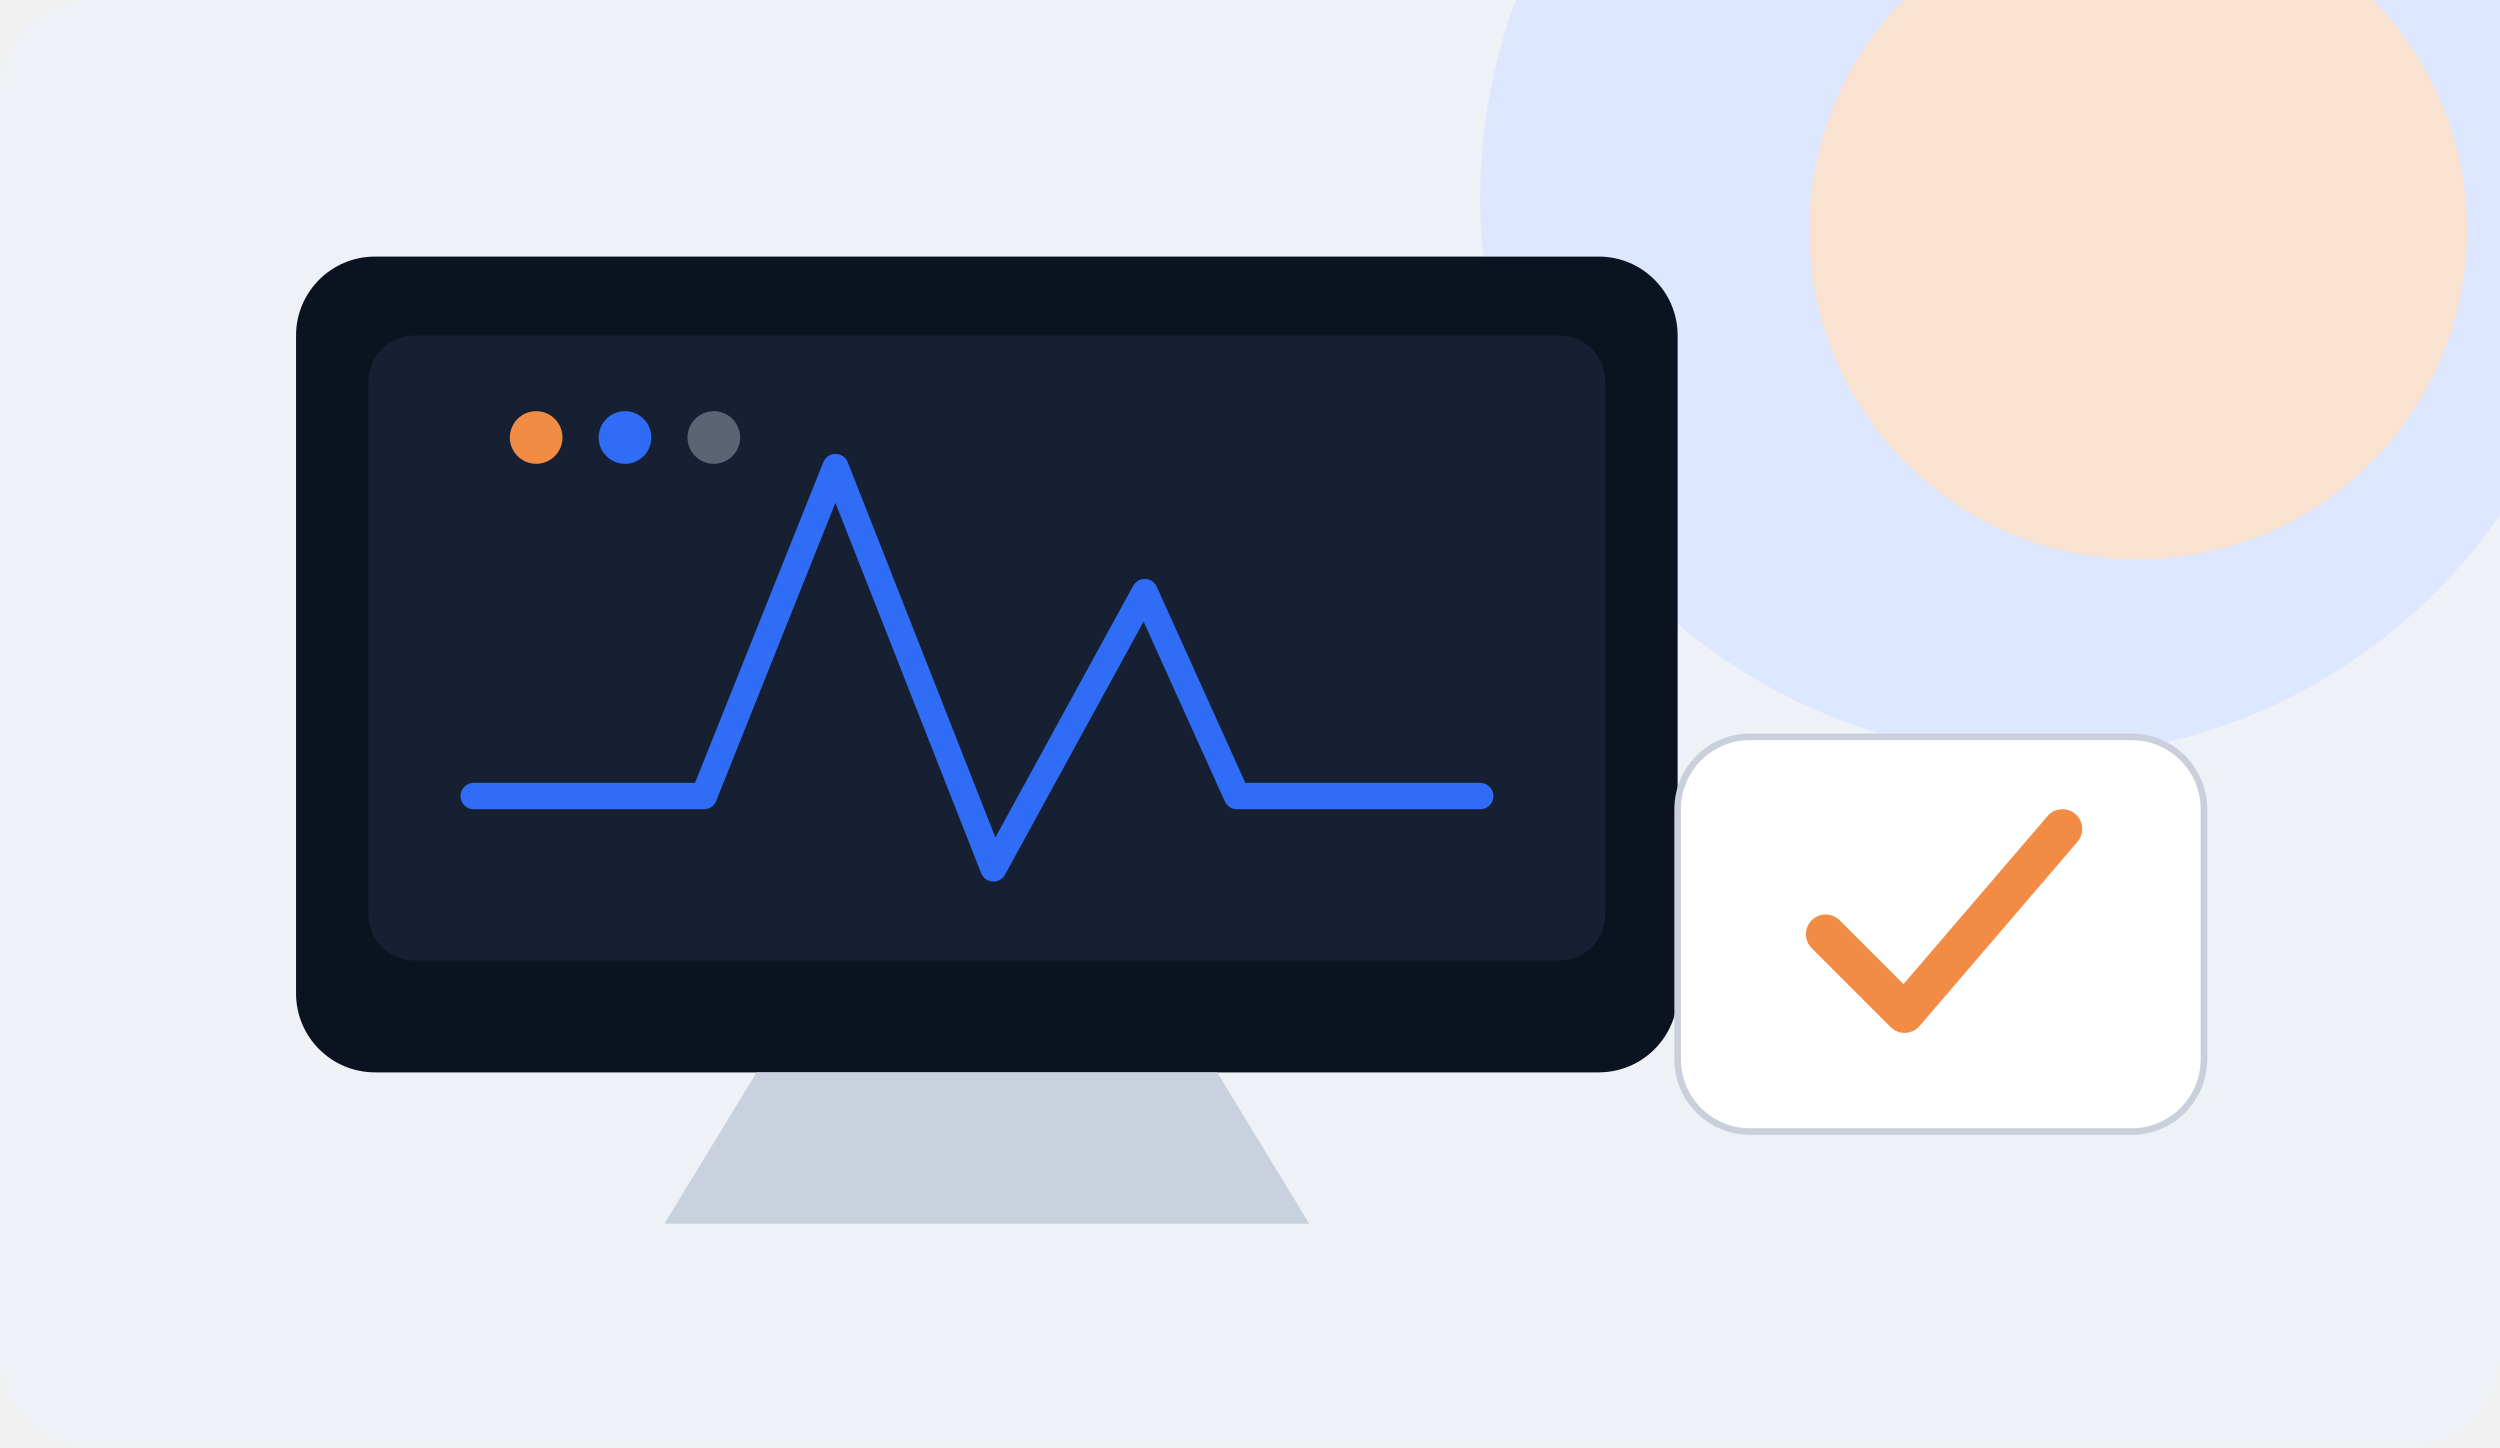
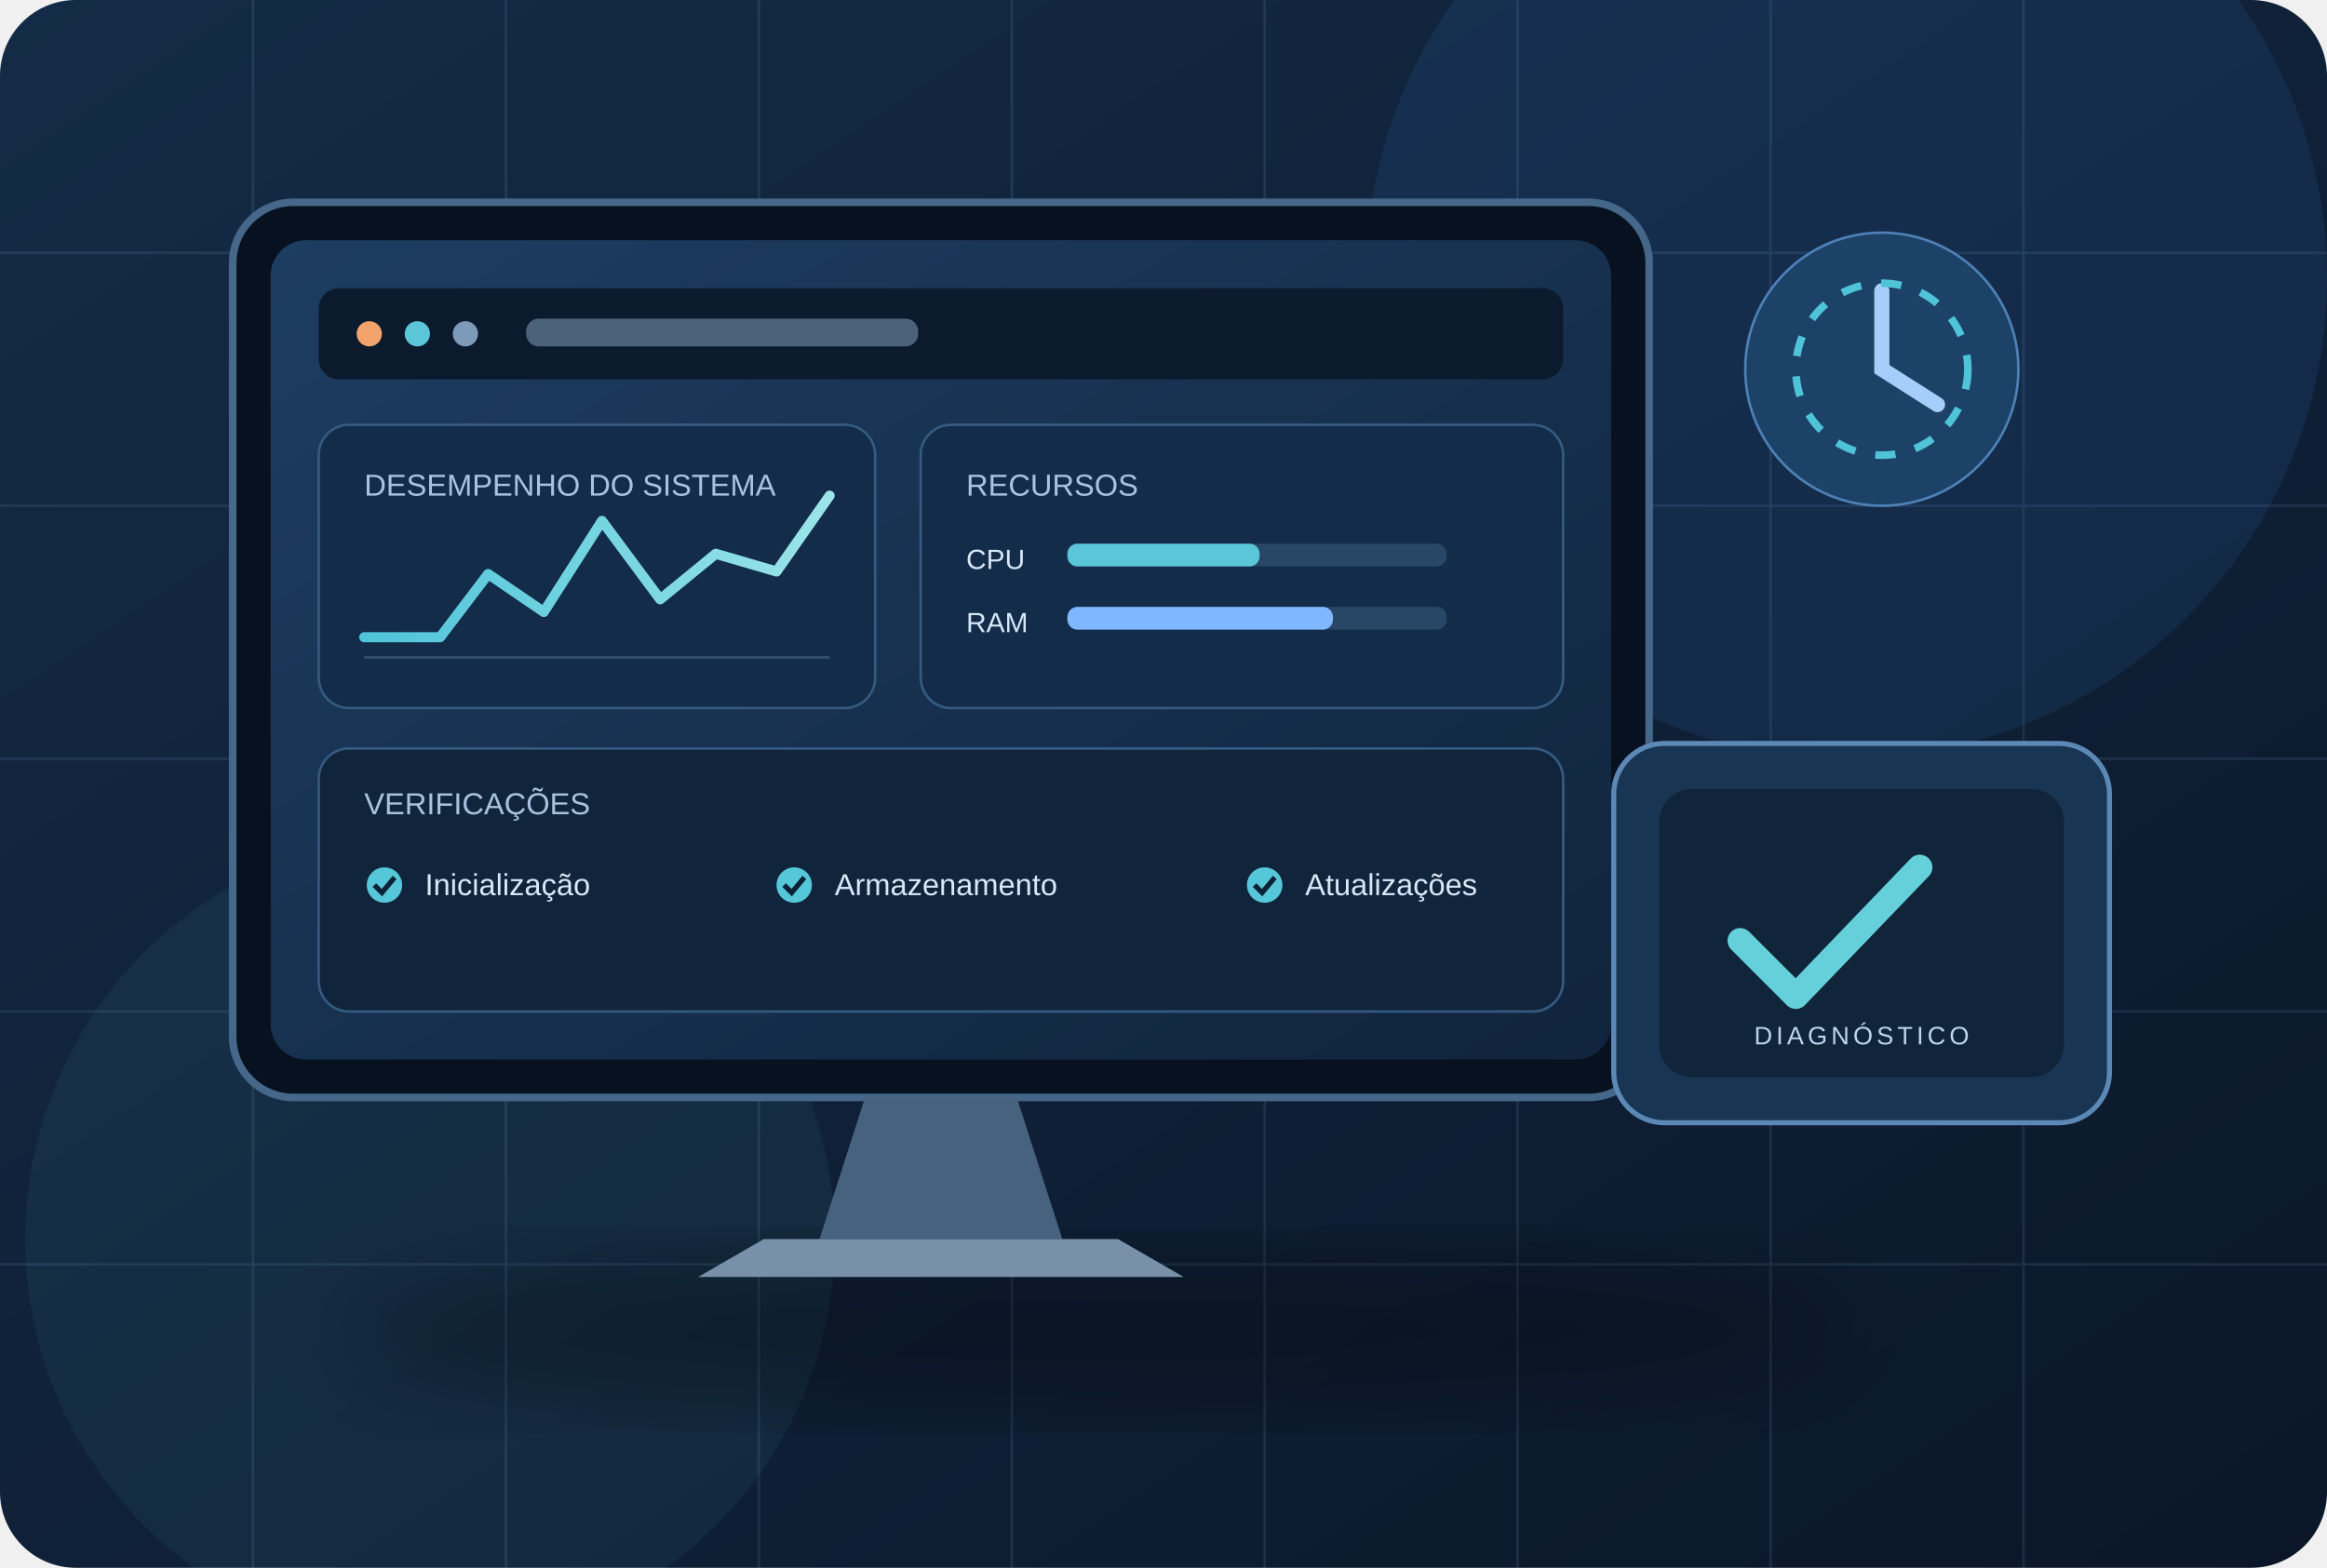
- <svg xmlns="http://www.w3.org/2000/svg" viewBox="0 0 760 440" role="img" aria-labelledby="t">
-   <rect width="760" height="440" rx="28" fill="#EEF1F5" />
-   <circle cx="620" cy="60" r="170" fill="#DDE7FF" />
-   <circle cx="650" cy="70" r="100" fill="#FBE3D1" />
-   <rect x="90" y="78" width="420" height="248" rx="24" fill="#0B1220" />
-   <rect x="112" y="102" width="376" height="190" rx="14" fill="#172033" />
-   <path d="M144 242h70l40-100 48 122 46-84 28 62h74" fill="none" stroke="#2F6DF6" stroke-width="8" stroke-linecap="round" stroke-linejoin="round" />
-   <circle cx="163" cy="133" r="8" fill="#F28C45" />
-   <circle cx="190" cy="133" r="8" fill="#2F6DF6" />
-   <circle cx="217" cy="133" r="8" fill="#5B6475" />
-   <path d="M230 326h140l28 46H202z" fill="#C8D1DD" />
-   <g transform="translate(510 224)">
-     <rect width="160" height="120" rx="22" fill="#FFF" stroke="#C9D0DC" stroke-width="2" />
-     <path d="m45 60 24 24 48-56" fill="none" stroke="#F28C45" stroke-width="12" stroke-linecap="round" stroke-linejoin="round" />
+ <svg xmlns="http://www.w3.org/2000/svg" viewBox="0 0 920 620" role="img" aria-labelledby="title desc">
+   <defs>
+     <linearGradient id="bg" x2="1" y2="1">
+       <stop stop-color="#142b47" />
+       <stop offset="1" stop-color="#0b1729" />
+     </linearGradient>
+     <linearGradient id="screen" x2="1" y2="1">
+       <stop stop-color="#1d3d61" />
+       <stop offset="1" stop-color="#10243d" />
+     </linearGradient>
+     <linearGradient id="blue" x2="1" y2="1">
+       <stop stop-color="#80b8ff" />
+       <stop offset="1" stop-color="#3b78d9" />
+     </linearGradient>
+     <linearGradient id="cyan" x2="1" y2="0">
+       <stop stop-color="#4fc4d8" />
+       <stop offset="1" stop-color="#9be4e9" />
+     </linearGradient>
+     <filter id="shadow">
+       <feGaussianBlur stdDeviation="18" />
+     </filter>
+   </defs>
+   <rect width="920" height="620" rx="30" fill="url(#bg)" />
+   <g opacity=".12" stroke="#9dc4ee">
+     <path d="M0 100H920M0 200H920M0 300H920M0 400H920M0 500H920" />
+     <path d="M100 0V620M200 0V620M300 0V620M400 0V620M500 0V620M600 0V620M700 0V620M800 0V620" />
+   </g>
+   <circle cx="730" cy="110" r="190" fill="#3674c8" opacity=".14" />
+   <circle cx="170" cy="490" r="160" fill="#55c7d8" opacity=".07" />
+   <ellipse cx="434" cy="526" rx="300" ry="34" fill="#000" opacity=".28" filter="url(#shadow)" />
+   <g transform="translate(92 80)">
+     <rect width="560" height="354" rx="24" fill="#07111f" stroke="#456789" stroke-width="3" />
+     <rect x="15" y="15" width="530" height="324" rx="14" fill="url(#screen)" />
+     <rect x="34" y="34" width="492" height="36" rx="8" fill="#0b1a2c" />
+     <circle cx="54" cy="52" r="5" fill="#f1a36b" />
+     <circle cx="73" cy="52" r="5" fill="#5bc6d8" />
+     <circle cx="92" cy="52" r="5" fill="#7e9ab9" />
+     <rect x="116" y="46" width="155" height="11" rx="5" fill="#8ea9c8" opacity=".5" />
+     <rect x="34" y="88" width="220" height="112" rx="12" fill="#122c49" stroke="#355a80" />
+     <text x="52" y="116" fill="#a9c2df" font-family="Arial,sans-serif" font-size="12">DESEMPENHO DO SISTEMA</text>
+     <path d="M52 172H82L101 147L123 162L146 126L169 157L191 139L215 146L236 116" fill="none" stroke="url(#cyan)" stroke-width="4" stroke-linecap="round" stroke-linejoin="round" />
+     <path d="M52 180H236" stroke="#6f8eaf" opacity=".35" />
+     <rect x="272" y="88" width="254" height="112" rx="12" fill="#122c49" stroke="#355a80" />
+     <text x="290" y="116" fill="#a9c2df" font-family="Arial,sans-serif" font-size="12">RECURSOS</text>
+     <g font-family="Arial,sans-serif" font-size="11" fill="#d7e7f8">
+       <text x="290" y="145">CPU</text>
+       <rect x="330" y="135" width="150" height="9" rx="4" fill="#284767" />
+       <rect x="330" y="135" width="76" height="9" rx="4" fill="#5bc6d8" />
+       <text x="290" y="170">RAM</text>
+       <rect x="330" y="160" width="150" height="9" rx="4" fill="#284767" />
+       <rect x="330" y="160" width="105" height="9" rx="4" fill="#80b8ff" />
+     </g>
+     <rect x="34" y="216" width="492" height="104" rx="12" fill="#10243b" stroke="#355a80" />
+     <text x="52" y="242" fill="#a9c2df" font-family="Arial,sans-serif" font-size="12">VERIFICAÇÕES</text>
+     <g font-family="Arial,sans-serif" font-size="12" fill="#d9e7f6">
+       <circle cx="60" cy="270" r="7" fill="#56c7d8" />
+       <path d="m56 270 3 3 5-6" stroke="#0b2235" stroke-width="2" fill="none" />
+       <text x="76" y="274">Inicialização</text>
+       <circle cx="222" cy="270" r="7" fill="#56c7d8" />
+       <path d="m218 270 3 3 5-6" stroke="#0b2235" stroke-width="2" fill="none" />
+       <text x="238" y="274">Armazenamento</text>
+       <circle cx="408" cy="270" r="7" fill="#56c7d8" />
+       <path d="m404 270 3 3 5-6" stroke="#0b2235" stroke-width="2" fill="none" />
+       <text x="424" y="274">Atualizações</text>
+     </g>
+     <path d="M250 354H310L328 410H232Z" fill="#47627f" />
+     <path d="M210 410H350L376 425H184Z" fill="#7890aa" />
+   </g>
+   <g transform="translate(638 294)">
+     <rect width="196" height="150" rx="20" fill="#183653" stroke="#5c88b6" stroke-width="2" />
+     <rect x="18" y="18" width="160" height="114" rx="13" fill="#10243a" />
+     <path d="M50 78 72 100 121 49" fill="none" stroke="#65d0d9" stroke-width="10" stroke-linecap="round" stroke-linejoin="round" />
+     <text x="98" y="119" text-anchor="middle" fill="#bcd4ee" font-family="Arial,sans-serif" font-size="10" letter-spacing="1.5">DIAGNÓSTICO</text>
+   </g>
+   <g transform="translate(690 92)">
+     <circle cx="54" cy="54" r="54" fill="#1d4267" stroke="#4d81b7" />
+     <path d="M54 23v31l22 14" fill="none" stroke="#a6cefa" stroke-width="6" stroke-linecap="round" />
+     <circle cx="54" cy="54" r="34" fill="none" stroke="#4fc4d8" stroke-width="3" stroke-dasharray="8 8" />
  </g>
</svg>
